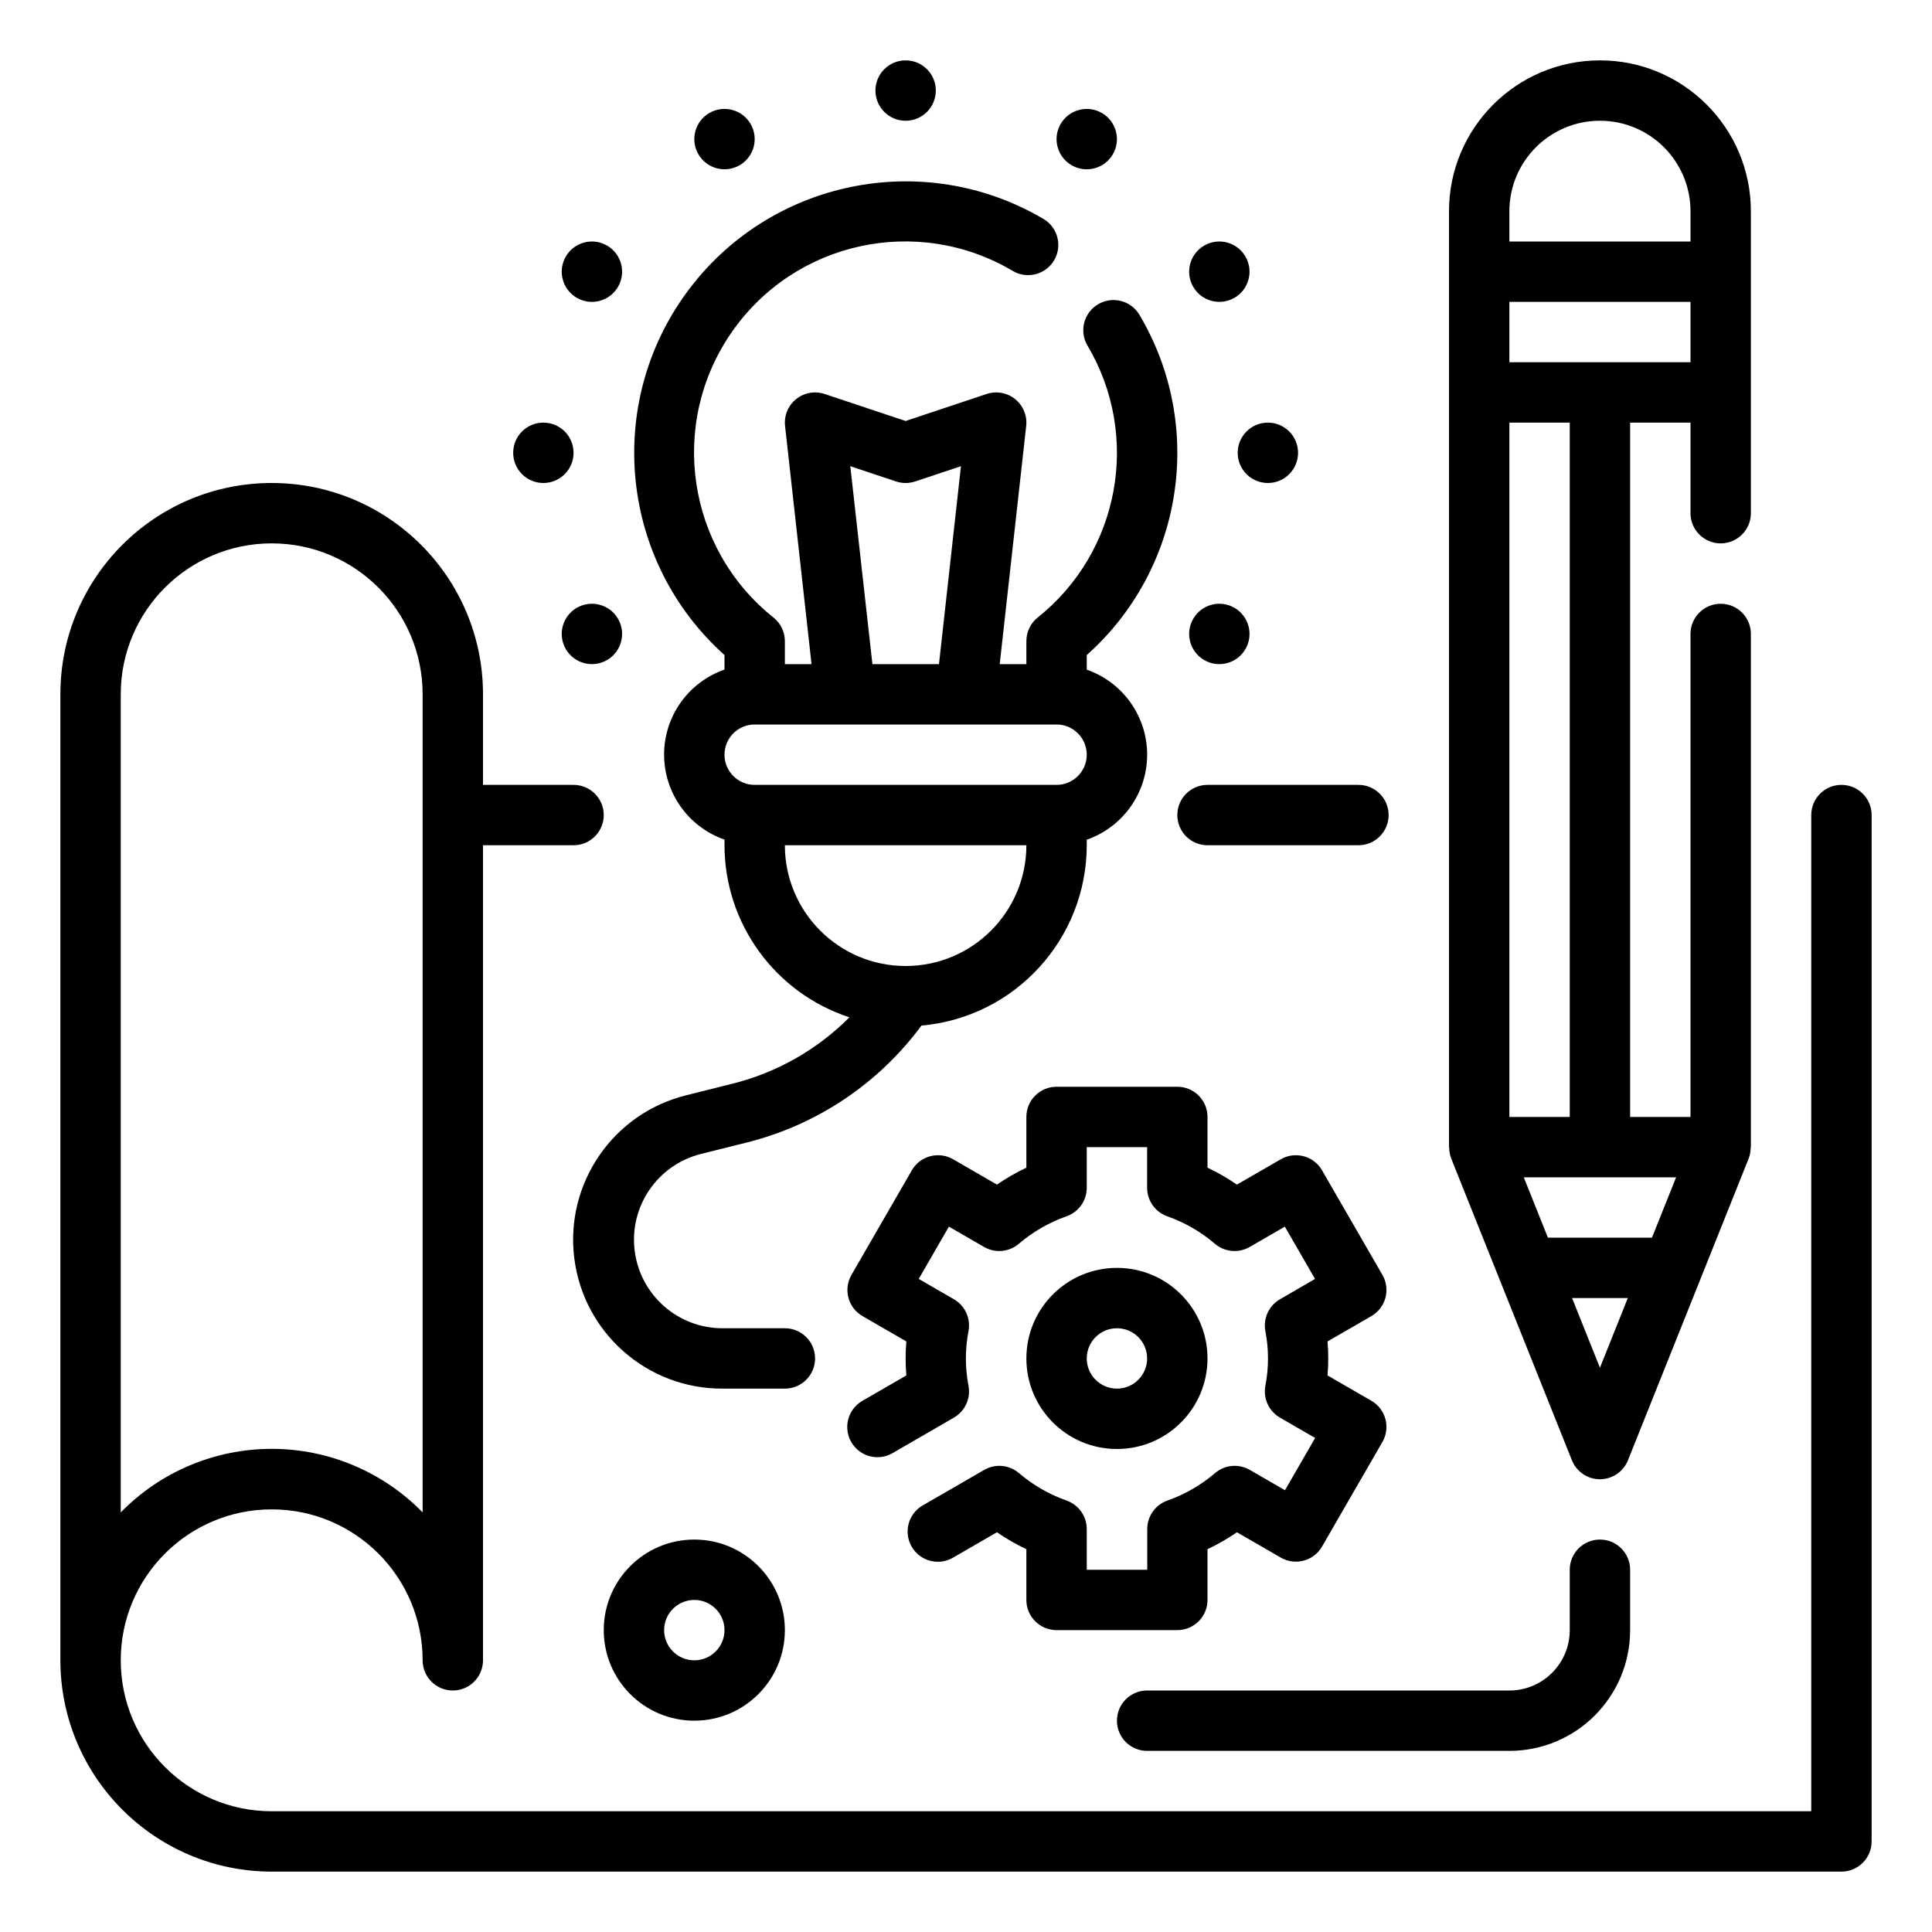
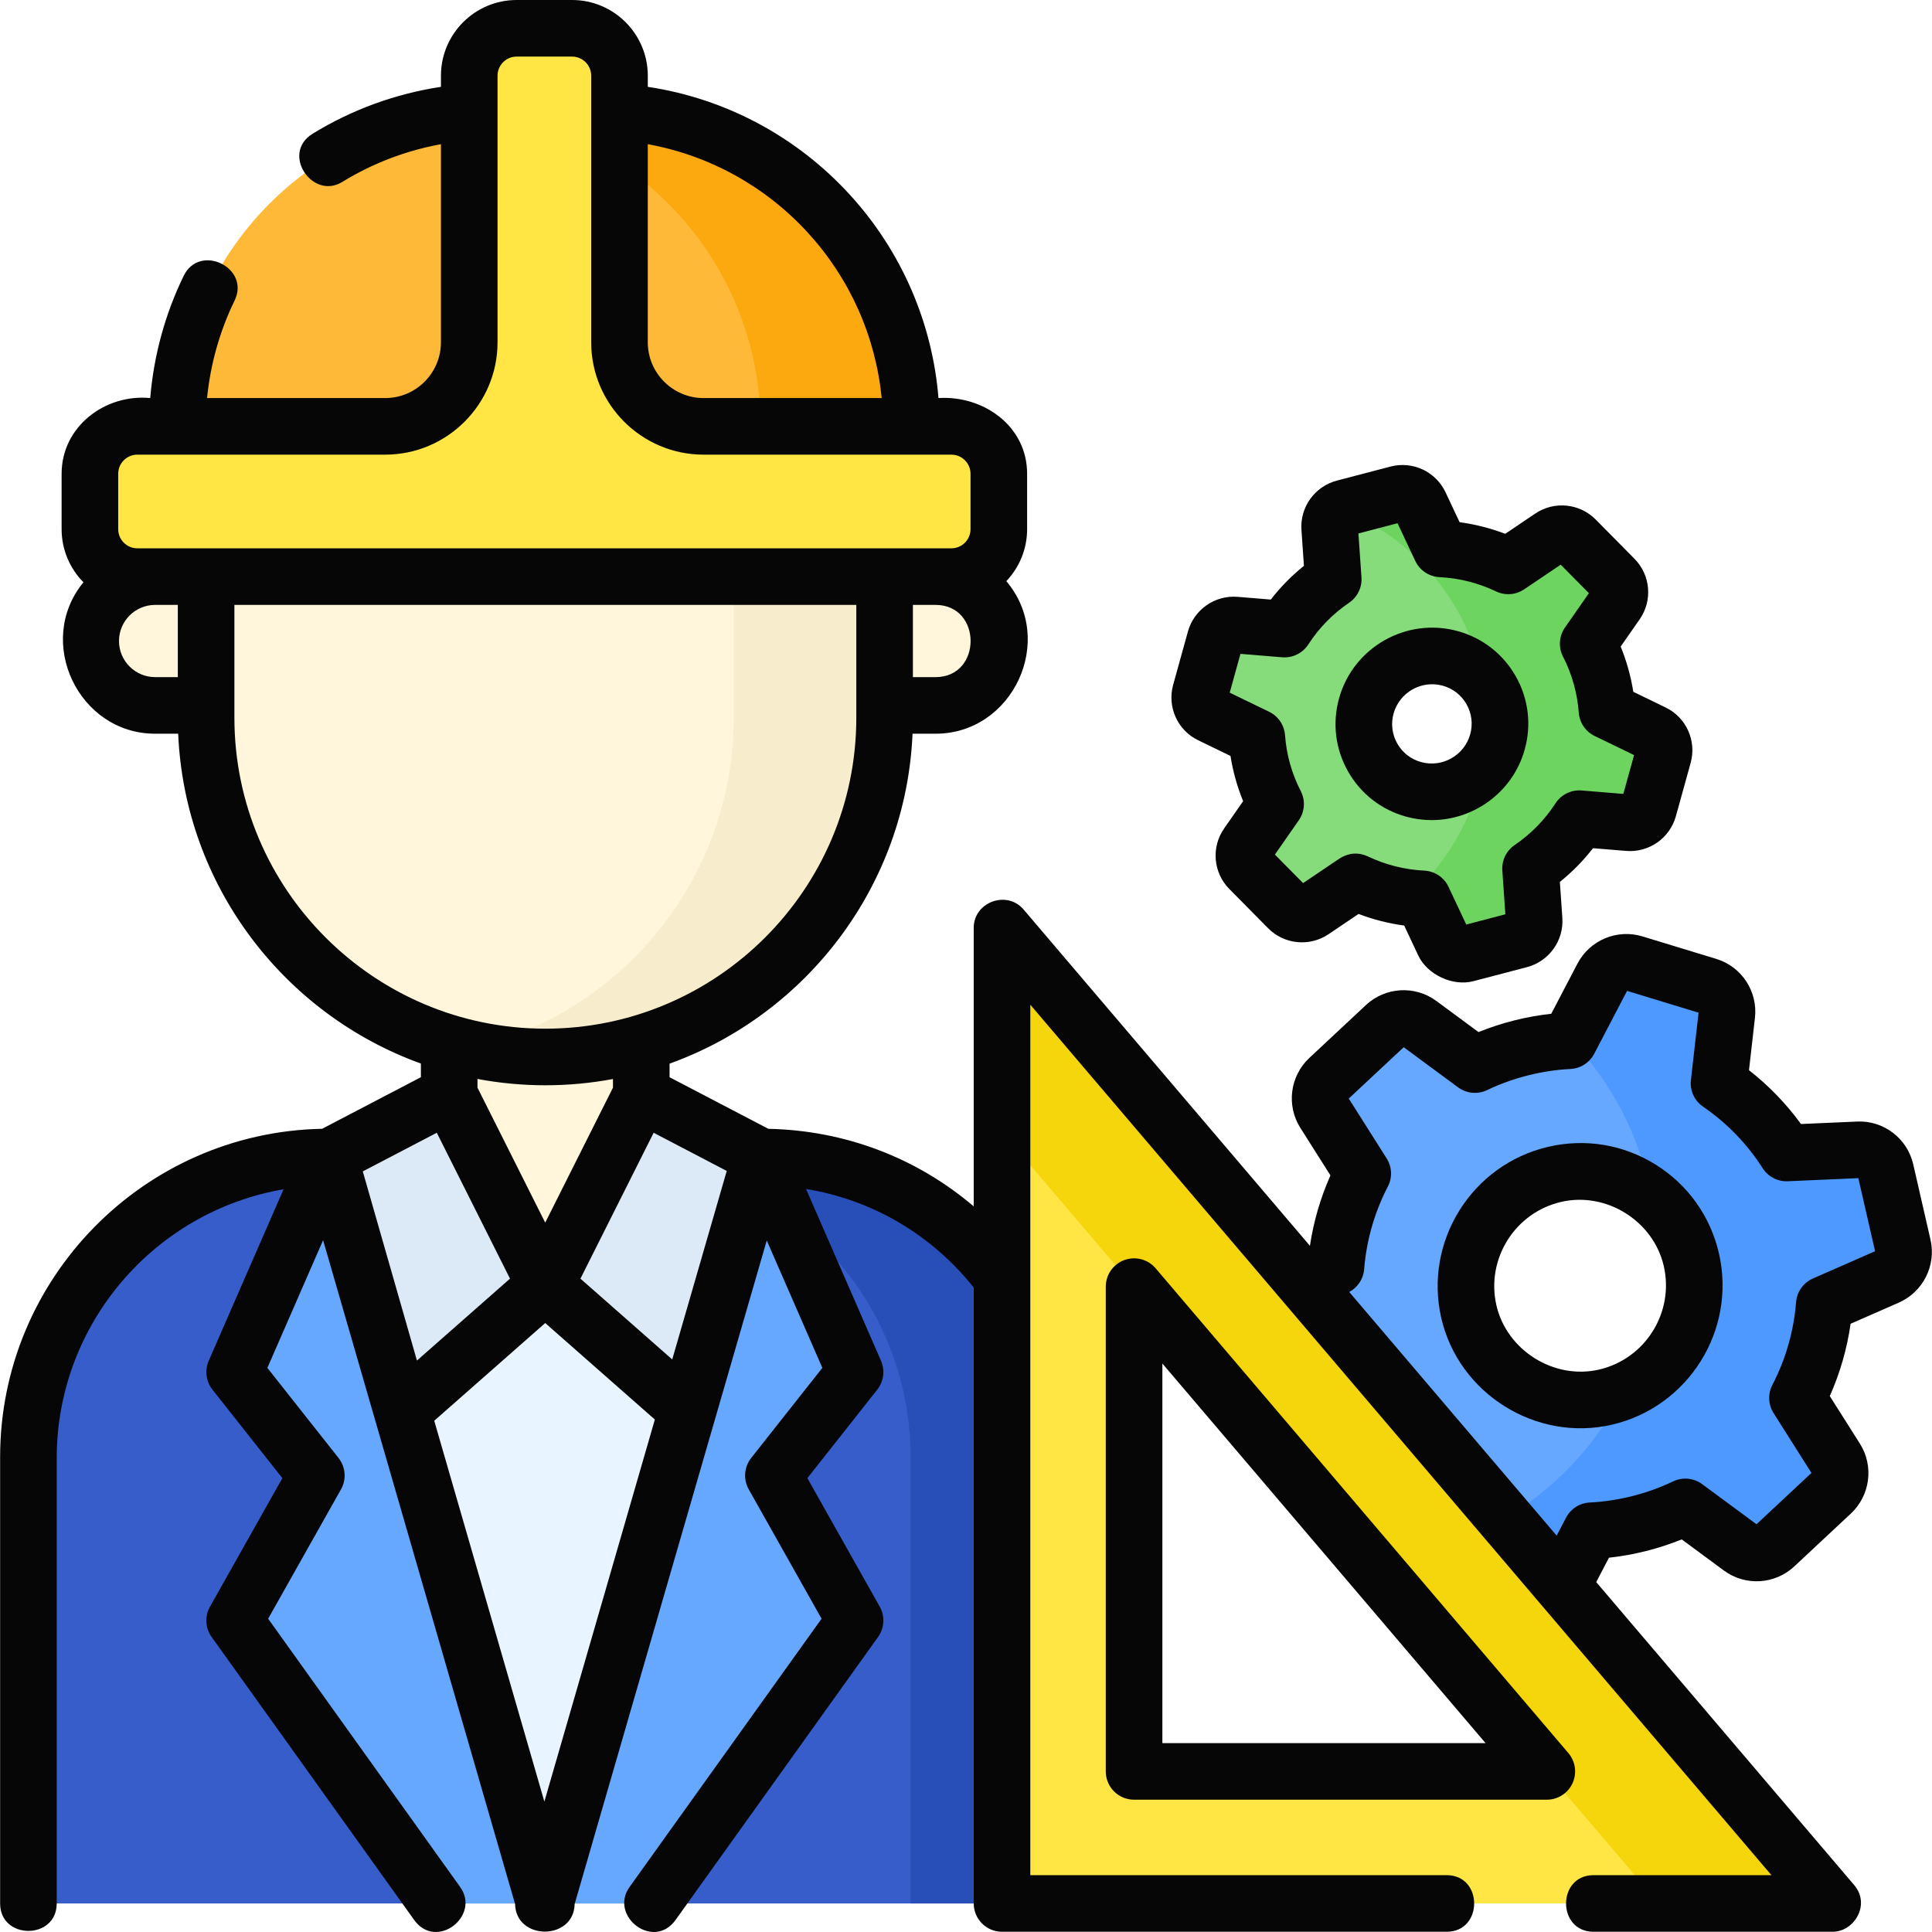
- <svg xmlns="http://www.w3.org/2000/svg" viewBox="0 0 64 64" width="512" height="512">
-   <g id="Outline">
+ <svg xmlns="http://www.w3.org/2000/svg" id="Layer_1" enable-background="new 0 0 512.064 512.064" height="512" viewBox="0 0 512.064 512.064" width="512">
+   <g>
    <g>
-       <path d="M40,28h5a1,1,0,0,0,0-2H40a1,1,0,0,0,0,2Z" />
-       <path d="M61,26a1,1,0,0,0-1,1V60H9a5,5,0,1,1,5-5,1,1,0,0,0,2,0V28h3a1,1,0,0,0,0-2H16V23A7,7,0,0,0,2,23V55a7.008,7.008,0,0,0,7,7H61a1,1,0,0,0,1-1V27A1,1,0,0,0,61,26ZM4,23a5,5,0,0,1,10,0v27.1a6.991,6.991,0,0,0-10,0Z" />
-       <path d="M48.071,38.372l1.6,4v0l2.4,6a1,1,0,0,0,1.858,0l2.4-6v0l1.6-4a.988.988,0,0,0,.063-.334c0-.013.008-.024.008-.038V21a1,1,0,0,0-2,0V37H54V14h2v3a1,1,0,0,0,2,0V7A5,5,0,0,0,48,7V38c0,.014.007.025.008.039A.987.987,0,0,0,48.071,38.372ZM52.077,43h1.846L53,45.308Zm2.646-2H51.277l-.8-2h5.046ZM52,37H50V14h2ZM50,12V10h6v2Zm0-5a3,3,0,0,1,6,0V8H50Z" />
-       <path d="M24,21.7v.481a2.982,2.982,0,0,0,0,5.632V28a6.007,6.007,0,0,0,4.138,5.7,8.3,8.3,0,0,1-3.879,2.2l-1.525.382A4.931,4.931,0,0,0,23.93,46H26a1,1,0,0,0,0-2H23.93a2.931,2.931,0,0,1-.71-5.774l1.525-.381a10.3,10.3,0,0,0,5.779-3.871A6.005,6.005,0,0,0,36,28v-.184a2.982,2.982,0,0,0,0-5.632V21.7a8.972,8.972,0,0,0,1.747-11.269,1,1,0,0,0-1.723,1.017,6.972,6.972,0,0,1-1.65,9.009,1,1,0,0,0-.374.78V22h-.883l.877-7.89a1,1,0,0,0-1.31-1.059L30,13.946l-2.684-.895a1,1,0,0,0-1.31,1.059L26.883,22H26v-.76a1,1,0,0,0-.374-.78A6.993,6.993,0,0,1,33.549,8.975a1,1,0,1,0,1.017-1.723A8.994,8.994,0,0,0,24,21.7ZM30,32a4,4,0,0,1-4-4h8A4,4,0,0,1,30,32ZM28.167,15.443l1.517.506a1,1,0,0,0,.632,0l1.517-.506L31.105,22H28.9ZM28,24h7a1,1,0,0,1,0,2H25a1,1,0,0,1,0-2Z" />
-       <circle cx="18" cy="15" r="1" />
-       <circle cx="42" cy="15" r="1" />
-       <circle cx="30" cy="3" r="1" />
-       <path d="M19.108,9.866A1,1,0,1,0,18.742,8.5,1,1,0,0,0,19.108,9.866Z" />
-       <path d="M39.892,21.866a1,1,0,1,0-.366-1.366A1,1,0,0,0,39.892,21.866Z" />
-       <circle cx="36" cy="4.608" r="1" transform="translate(0.034 9.475) rotate(-15)" />
-       <path d="M40.892,9.866A1,1,0,1,0,39.526,9.5,1,1,0,0,0,40.892,9.866Z" />
-       <path d="M20.474,20.5a1,1,0,1,0-.366,1.366A1,1,0,0,0,20.474,20.5Z" />
-       <path d="M24.5,5.474a1,1,0,1,0-1.366-.366A1,1,0,0,0,24.5,5.474Z" />
-       <path d="M35,54h4a1,1,0,0,0,1-1V51.319a6.87,6.87,0,0,0,.974-.561l1.454.84a1,1,0,0,0,1.366-.366l2-3.464a1,1,0,0,0-.366-1.366l-1.452-.839c.016-.189.024-.376.024-.563s-.008-.374-.024-.563l1.452-.839a1,1,0,0,0,.366-1.366l-2-3.464a1,1,0,0,0-1.366-.366l-1.454.84A6.87,6.87,0,0,0,40,38.681V37a1,1,0,0,0-1-1H35a1,1,0,0,0-1,1v1.681a6.87,6.87,0,0,0-.974.561l-1.454-.84a1,1,0,0,0-1.366.366l-2,3.464a1,1,0,0,0,.366,1.366l1.452.839c-.016.189-.024.376-.024.563s.008.374.024.563l-1.452.839a1,1,0,1,0,1,1.732L31.6,46.96a1,1,0,0,0,.484-1.047,4.78,4.78,0,0,1,0-1.826A1,1,0,0,0,31.6,43.04l-1.166-.674,1-1.732,1.166.674a1,1,0,0,0,1.15-.106,4.994,4.994,0,0,1,1.58-.911A1,1,0,0,0,36,39.349V38h2v1.349a1,1,0,0,0,.666.942,4.994,4.994,0,0,1,1.58.911,1,1,0,0,0,1.15.106l1.166-.674,1,1.732L42.4,43.04a1,1,0,0,0-.484,1.047,4.78,4.78,0,0,1,0,1.826A1,1,0,0,0,42.4,46.96l1.166.674-1,1.732L41.4,48.692a1,1,0,0,0-1.15.106,4.994,4.994,0,0,1-1.58.911,1,1,0,0,0-.666.942V52H36V50.651a1,1,0,0,0-.666-.942,4.994,4.994,0,0,1-1.58-.911,1,1,0,0,0-1.15-.106l-2.032,1.174a1,1,0,1,0,1,1.732l1.454-.84a6.87,6.87,0,0,0,.974.561V53A1,1,0,0,0,35,54Z" />
-       <path d="M40,45a3,3,0,1,0-3,3A3,3,0,0,0,40,45Zm-4,0a1,1,0,1,1,1,1A1,1,0,0,1,36,45Z" />
-       <path d="M38,58H50a4,4,0,0,0,4-4V52a1,1,0,0,0-2,0v2a2,2,0,0,1-2,2H38a1,1,0,0,0,0,2Z" />
-       <path d="M20,54a3,3,0,1,0,3-3A3,3,0,0,0,20,54Zm4,0a1,1,0,1,1-1-1A1,1,0,0,1,24,54Z" />
+       <path d="m412.863 422.658 8.854-16.936c3.835-.19 7.708-.723 11.583-1.625 4.717-1.098 9.192-2.689 13.39-4.699l14.672 10.827c2.757 2.034 6.576 1.807 9.087-.539l14.992-14.008c2.512-2.347 3.003-6.148 1.17-9.044l-10.199-16.112c3.946-7.623 6.41-16.04 7.104-24.796l16.733-7.341c3.145-1.38 4.869-4.805 4.103-8.151l-4.573-19.969c-.766-3.346-3.806-5.662-7.232-5.511l-19.041.836c-4.711-7.37-10.826-13.621-17.89-18.469l2.069-18.185c.388-3.414-1.706-6.613-4.984-7.611l-19.565-5.961c-3.278-.999-6.809.486-8.402 3.533l-8.853 16.936c-3.835.19-7.708.723-11.583 1.625-4.717 1.098-9.192 2.689-13.39 4.699l-14.672-10.827c-2.757-2.034-6.576-1.808-9.087.539l-14.992 14.008c-2.512 2.347-3.003 6.148-1.17 9.044l10.199 16.112c-3.946 7.623-6.41 16.04-7.103 24.796l-16.733 7.341c-3.145 1.38-4.869 4.805-4.103 8.151l4.573 19.968c.766 3.346 3.806 5.662 7.232 5.511l19.041-.836c4.711 7.369 10.826 13.621 17.89 18.468l-2.069 18.185c-.388 3.414 1.706 6.613 4.984 7.611l19.565 5.961c3.277 1.001 6.807-.484 8.4-3.531zm-23.556-75.013c-3.733-16.301 6.444-32.591 22.731-36.384 16.288-3.793 32.518 6.347 36.252 22.649 3.733 16.301-6.444 32.591-22.731 36.384-16.289 3.793-32.519-6.347-36.252-22.649z" fill="#66a8ff" />
+       <path d="m504.351 330.233-4.573-19.969c-.766-3.346-3.806-5.662-7.232-5.511l-19.041.836c-4.711-7.369-10.826-13.621-17.89-18.469l2.068-18.185c.388-3.414-1.706-6.613-4.984-7.611l-19.565-5.961c-3.278-.999-6.809.486-8.402 3.533l-8.602 16.454c10.859 11.265 18.507 25.632 21.492 41.648 5.189 4.109 9.071 9.944 10.666 16.91 3.354 14.642-4.519 29.267-17.958 34.844-10.105 20.078-28.233 35.409-50.184 41.794l-.236 2.071c-.388 3.414 1.706 6.613 4.984 7.611l19.565 5.961c3.278.999 6.809-.486 8.402-3.533l8.854-16.936c3.835-.19 7.708-.723 11.583-1.625 4.717-1.098 9.192-2.689 13.39-4.699l14.672 10.827c2.757 2.034 6.576 1.807 9.087-.539l14.992-14.008c2.512-2.347 3.003-6.148 1.17-9.044l-10.199-16.112c3.946-7.623 6.41-16.04 7.104-24.796l16.733-7.341c3.146-1.379 4.871-4.805 4.104-8.15z" fill="#4d99ff" />
+       <g>
+         <g>
+           <g>
+             <g>
+               <g>
+                 <g>
+                   <path d="m7.532 504.5v-117.988c0-44.101 35.751-79.852 79.852-79.852h114.107c44.101 0 79.852 35.751 79.852 79.852v117.988z" fill="#e8f4ff" />
+                 </g>
+               </g>
+               <path d="m144.281 340.705-25.037-41.038v-45.214h50.074l.381 45.214z" fill="#fff6db" />
+               <g>
+                 <path d="m247.977 186.966h-206.866c-9.427 0-17.069-7.642-17.069-17.069 0-9.427 7.642-17.069 17.069-17.069h206.866c9.427 0 17.069 7.642 17.069 17.069 0 9.427-7.642 17.069-17.069 17.069z" fill="#fff6db" />
+                 <path d="m144.544 280.144c-49.659 0-89.916-40.257-89.916-89.916v-66.438c0-49.659 40.257-89.916 89.916-89.916 49.659 0 89.916 40.257 89.916 89.916v66.438c0 49.659-40.257 89.916-89.916 89.916z" fill="#fff6db" />
+                 <path d="m144.544 33.874c-6.875 0-13.568.775-20 2.236 40.032 9.093 69.916 44.896 69.916 87.68v66.438c0 42.785-29.884 78.587-69.916 87.68 6.432 1.461 13.125 2.236 20 2.236 49.659 0 89.916-40.257 89.916-89.916v-66.438c0-49.659-40.257-89.916-89.916-89.916z" fill="#f7eccb" />
+                 <path d="m241.564 113.004h-194.567c0-46.127 37.393-83.52 83.52-83.52h27.527c46.127-.001 83.52 37.393 83.52 83.52z" fill="#ffb938" />
+                 <path d="m158.044 29.483h-27.527c-2.1 0-4.175.104-6.237.256 43.211 3.194 77.283 39.237 77.283 83.264h40c.001-46.126-37.392-83.52-83.519-83.52z" fill="#fca90f" />
+                 <path d="m252.164 113.004h-65.686c-12.308 0-22.286-9.978-22.286-22.286v-70.65c0-6.941-5.627-12.568-12.568-12.568h-14.689c-6.941 0-12.568 5.627-12.568 12.568v70.65c0 12.308-9.978 22.286-22.286 22.286h-65.683c-6.941 0-12.568 5.627-12.568 12.568v14.689c0 6.941 5.627 12.567 12.567 12.567h215.767c6.941 0 12.567-5.627 12.567-12.567v-14.689c.001-6.942-5.626-12.568-12.567-12.568z" fill="#ffe645" />
+               </g>
+             </g>
+           </g>
+           <path d="m7.532 504.5v-118.303c0-43.928 35.61-79.538 79.538-79.538l57.211 197.841 57.211-197.841h.314c43.928 0 79.538 35.61 79.538 79.538v118.303z" fill="#365dca" />
+           <g>
+             <path d="m201.806 306.659h-.314l-2.646 9.152c25.266 13.324 42.499 39.836 42.499 70.385v118.304h40v-118.303c-.001-43.927-35.611-79.538-79.539-79.538z" fill="#284eb8" />
+           </g>
+           <path d="m144.471 340.705-37.907 33.367-19.304-67.413 31.793-16.605z" fill="#dceaf7" />
+           <path d="m144.544 340.705 37.907 33.367 19.304-67.413-31.793-16.605z" fill="#dceaf7" />
+           <g fill="#66a8ff">
+             <path d="m144.018 504.5h.263l-57.211-197.841-24.874 57.008 21.644 27.404-21.644 38.439 53.67 74.99" />
+             <path d="m144.806 504.5h-.262l57.211-197.841 24.873 57.008-21.644 27.404 21.644 38.439-53.669 74.99" />
+           </g>
+         </g>
+         <g>
+           <g>
+             <path d="m347.932 241.382 11.333-7.65c2.479 1.185 5.098 2.167 7.844 2.916 3.343.913 6.701 1.433 10.027 1.596l5.554 11.806c1.043 2.218 3.525 3.374 5.904 2.751l14.201-3.719c2.379-.623 3.981-2.848 3.812-5.295l-.941-13.611c5.076-3.456 9.49-7.916 12.905-13.193l13.03 1.07c2.449.201 4.699-1.369 5.355-3.735l3.913-14.125c.656-2.367-.47-4.858-2.678-5.929l-12.27-5.949c-.459-6.241-2.182-12.256-4.98-17.71l7.487-10.743c1.406-2.017 1.175-4.743-.549-6.486l-10.289-10.406c-1.724-1.744-4.451-2.01-6.49-.633l-11.333 7.65c-2.479-1.185-5.098-2.167-7.844-2.917-3.343-.913-6.701-1.433-10.027-1.596l-5.553-11.806c-1.043-2.218-3.524-3.374-5.904-2.751l-14.201 3.719c-2.379.623-3.981 2.848-3.812 5.295l.941 13.611c-5.076 3.457-9.49 7.917-12.905 13.193l-13.03-1.07c-2.449-.201-4.699 1.369-5.355 3.735l-3.913 14.125c-.656 2.367.47 4.858 2.678 5.929l12.27 5.949c.459 6.241 2.182 12.256 4.98 17.71l-7.487 10.743c-1.406 2.017-1.175 4.743.549 6.486l10.289 10.406c1.722 1.744 4.45 2.011 6.489.634zm14.201-54.27c2.657-9.591 12.593-15.24 22.193-12.619 9.6 2.622 15.229 12.522 12.573 22.112-2.657 9.591-12.593 15.24-22.193 12.619-9.601-2.621-15.23-12.521-12.573-22.112z" fill="#86db7b" />
+           </g>
+           <path d="m265.578 245.915v258.585h220.162zm35 95.098 109.395 128.487h-109.395z" fill="#ffe645" />
+           <g>
+             <path d="m265.578 245.915v54.099l35 41.108v-.109l109.395 128.487h-.093l29.8 35h46.06z" fill="#f5d60c" />
+           </g>
+         </g>
+       </g>
+       <path d="m438.191 194.264-12.27-5.95c-.459-6.241-2.182-12.256-4.98-17.71l7.487-10.743c1.406-2.017 1.175-4.743-.549-6.486l-10.289-10.406c-1.724-1.744-4.451-2.01-6.49-.633l-11.333 7.65c-2.479-1.185-5.098-2.167-7.844-2.917-3.343-.913-6.701-1.433-10.027-1.596l-5.553-11.806c-1.043-2.218-3.524-3.374-5.904-2.751l-14.201 3.719c-.31.081-.605.192-.886.324 19.12 7.496 33.546 24.334 37.64 44.908 3.919 4.399 5.601 10.627 3.908 16.738-.758 2.735-2.122 5.134-3.887 7.128-2.662 13.514-9.781 25.419-19.76 34.141 1.297.173 2.594.307 3.884.37l5.554 11.806c1.043 2.218 3.524 3.374 5.904 2.751l14.202-3.719c2.379-.623 3.981-2.849 3.812-5.296l-.941-13.611c5.076-3.456 9.49-7.916 12.905-13.193l13.03 1.07c2.449.201 4.699-1.369 5.355-3.735l3.913-14.125c.654-2.365-.472-4.857-2.68-5.928z" fill="#6dd45f" />
+     </g>
+     <g fill="#060606">
+       <path d="m511.662 328.559-4.573-19.97c-1.575-6.874-7.847-11.654-14.872-11.329l-14.874.653c-3.917-5.379-8.532-10.155-13.784-14.265l1.578-13.867c.796-7.006-3.516-13.58-10.251-15.632l-19.564-5.96c-6.729-2.052-13.973.993-17.235 7.233l-6.936 13.268c-6.642.735-13.07 2.353-19.284 4.853l-11.179-8.25c-5.661-4.177-13.511-3.719-18.661 1.095l-14.993 14.008c-5.141 4.804-6.144 12.6-2.385 18.536l7.977 12.602c-2.658 5.977-4.474 12.225-5.438 18.662l-75.898-89.144c-4.43-5.2-13.211-1.973-13.211 4.862v73.831c-15.087-12.858-34.096-20.145-54.431-20.561l-26.185-13.676v-3.595c36.3-13.072 62.665-47.121 64.4-87.448h6.114c20.443 0 32.043-24.74 18.742-40.432 3.407-3.598 5.513-8.44 5.513-13.775v-14.688c0-12.708-11.641-20.81-23.491-20.068-1.644-20.024-9.824-38.927-23.48-53.874-14.144-15.482-33.018-25.521-53.566-28.615v-2.946c-.002-11.065-9.005-20.067-20.07-20.067h-14.688c-11.065 0-20.067 9.002-20.067 20.068v2.948c-12.018 1.823-23.658 6.057-34.015 12.431-8.467 5.212-.059 17.651 7.863 12.774 7.999-4.923 16.916-8.316 26.151-10.001v52.498c0 8.153-6.633 14.786-14.786 14.786h-47.203c.893-8.977 3.364-17.785 7.291-25.826 4.255-8.713-9.225-15.297-13.479-6.582-4.921 10.078-7.942 21.153-8.878 32.408-11.893-1.153-23.484 7.495-23.484 20.068v14.688c0 5.479 2.212 10.448 5.784 14.073-12.928 15.751-1.276 40.133 18.996 40.133h6.115c1.734 40.3 28.066 74.331 64.328 87.422v3.62l-26.176 13.671c-47.215.905-85.346 39.589-85.346 87.017v.314 117.99c0 9.697 15 9.697 15 0v-117.988c0-35.726 26.034-65.467 60.123-71.298l-19.833 45.453c-1.106 2.537-.727 5.477.988 7.648l18.527 23.458-19.177 34.058c-1.43 2.539-1.26 5.675.437 8.044l53.67 74.99c5.862 8.192 17.697-1.047 12.197-8.73l-50.891-71.106 19.302-34.278c1.493-2.651 1.236-5.941-.649-8.328l-18.858-23.876 14.769-33.847 50.885 175.962c.206 9.729 15.581 9.727 15.784-.002l50.918-175.883 14.734 33.768-18.857 23.876c-1.886 2.387-2.143 5.677-.649 8.328l19.301 34.278-50.89 71.106c-5.5 7.683 6.335 16.922 12.197 8.729l53.669-74.99c1.696-2.369 1.866-5.506.437-8.044l-19.176-34.058 18.526-23.458c1.715-2.171 2.095-5.111.988-7.648l-19.866-45.532c17.482 2.853 33.176 12.003 44.443 26.119v163.249c0 4.142 3.357 7.5 7.5 7.5h117.866c9.697 0 9.697-15 0-15h-110.368v-230.707l135.207 158.804c.006.007.011.013.017.02l61.202 71.883h-47.157c-9.697 0-9.697 15 0 15h63.393c5.702 0 10.104-7.202 5.711-12.362l-68.381-80.315 3.377-6.46c6.642-.735 13.07-2.353 19.284-4.853l11.179 8.249c5.663 4.178 13.512 3.718 18.66-1.095l14.992-14.007c5.141-4.803 6.145-12.598 2.387-18.537l-7.978-12.601c2.728-6.132 4.575-12.549 5.519-19.165l12.771-5.604c6.435-2.822 9.969-9.842 8.401-16.691zm-385.108-42.587c5.833 1.094 11.845 1.672 17.99 1.672 6.12 0 12.108-.573 17.918-1.658v2.292l-17.954 35.778-17.954-35.778zm51.616 74.34-24.328-21.414 19.404-38.667 19.372 10.118zm-33.662-9.647 29.056 25.576-29.282 101.261-29.19-100.943zm103.468-171.199h-6.017v-19.139h6.017c12.37 0 12.37 19.139 0 19.139zm-33.791-117.719c11.123 12.175 17.901 27.492 19.503 43.757h-47.21c-8.152 0-14.785-6.633-14.785-14.786v-52.5c16.284 2.953 31.193 11.16 42.492 23.529zm-182.855 63.824c0-2.794 2.273-5.068 5.067-5.068h65.686c16.424 0 29.786-13.362 29.786-29.786v-70.65c0-2.794 2.273-5.068 5.067-5.068h14.688c2.795 0 5.068 2.273 5.068 5.068v70.65c0 16.424 13.361 29.786 29.785 29.786h65.686c2.794 0 5.067 2.273 5.067 5.068v14.688c0 2.794-2.273 5.067-5.067 5.067h-215.766c-2.794 0-5.067-2.273-5.067-5.067zm.211 44.326c0-5.277 4.293-9.57 9.569-9.57h6.018v19.139h-6.018c-5.276 0-9.569-4.293-9.569-9.569zm30.587 20.331v-29.9h164.832v29.9c0 45.444-36.972 82.416-82.416 82.416s-82.416-36.972-82.416-82.416zm53.641 110.002 19.404 38.667-24.664 21.709-14.354-50.132zm364.732 38.627c-2.53 1.11-4.245 3.521-4.463 6.276-.607 7.674-2.723 15.055-6.287 21.94-1.226 2.368-1.103 5.208.323 7.46l10.04 15.858-14.562 13.605-14.41-10.633c-2.231-1.646-5.189-1.927-7.692-.73-6.823 3.267-14.566 5.225-22.104 5.598-2.656.131-5.044 1.66-6.275 4.016l-2.488 4.759-54.979-64.574c2.244-1.198 3.751-3.448 3.954-6.01.607-7.671 2.723-15.053 6.288-21.94 1.225-2.367 1.102-5.207-.324-7.458l-10.039-15.859 14.562-13.605 14.409 10.633c2.231 1.647 5.189 1.929 7.691.73 6.824-3.267 14.566-5.224 22.106-5.598 2.656-.131 5.044-1.66 6.275-4.017l8.719-16.679 18.952 5.773-2.034 17.87c-.313 2.757.921 5.462 3.209 7.032 6.357 4.363 11.679 9.855 15.814 16.325 1.441 2.254 3.973 3.569 6.648 3.453l18.706-.822 4.436 19.368z" />
+       <path d="m438.845 308.689c-8.551-5.342-18.675-7.021-28.508-4.732-20.274 4.722-32.988 25.071-28.341 45.363 4.601 20.091 25.192 32.95 45.264 28.279 20.274-4.722 32.988-25.071 28.341-45.364-2.255-9.842-8.206-18.204-16.756-23.546zm-14.988 54.3c-12.011 2.799-24.517-5.13-27.24-17.019-2.808-12.259 4.873-24.553 17.122-27.405 11.966-2.789 24.49 5.012 27.24 17.018 2.808 12.26-4.873 24.554-17.122 27.406z" />
+       <path d="m317.568 196.202 8.568 4.155c.646 4.117 1.765 8.125 3.349 11.987l-5.033 7.224c-3.476 4.984-2.899 11.734 1.368 16.049l10.288 10.407c4.255 4.304 10.993 4.968 16.02 1.576l7.948-5.365c3.91 1.49 7.942 2.517 12.097 3.08l3.73 7.931c2.401 5.103 9.148 8.237 14.591 6.813l14.201-3.719c5.86-1.535 9.812-7.03 9.395-13.068l-.658-9.521c3.277-2.639 6.213-5.629 8.779-8.942l8.776.72c6.056.5 11.583-3.377 13.196-9.208l3.914-14.126c1.621-5.856-1.169-12.03-6.634-14.679l-8.568-4.155c-.646-4.117-1.765-8.125-3.349-11.987l5.033-7.224c3.474-4.983 2.899-11.732-1.368-16.048l-10.289-10.407c-4.259-4.305-10.994-4.968-16.02-1.576l-7.948 5.365c-3.909-1.491-7.941-2.518-12.096-3.08l-3.73-7.931c-2.581-5.485-8.716-8.352-14.591-6.813l-14.201 3.719c-5.86 1.535-9.812 7.031-9.395 13.068l.658 9.521c-3.277 2.639-6.213 5.629-8.779 8.942l-8.776-.72c-6.041-.5-11.581 3.376-13.197 9.208l-3.913 14.125c-1.621 5.856 1.169 12.03 6.634 14.679zm11.209-22.902 11.07.909c2.741.231 5.409-1.08 6.91-3.4 2.835-4.382 6.479-8.106 10.829-11.068 2.203-1.5 3.444-4.057 3.261-6.716l-.804-11.633 10.366-2.715 4.698 9.989c1.181 2.509 3.649 4.163 6.42 4.299 5.262.271 10.263 1.534 15.004 3.789 2.4 1.146 5.228.937 7.431-.551l9.694-6.543 7.473 7.558-6.342 9.102c-1.586 2.276-1.786 5.242-.52 7.711 2.387 4.653 3.791 9.645 4.173 14.837.196 2.668 1.8 5.031 4.207 6.198l10.455 5.069-2.85 10.285-11.069-.909c-2.729-.225-5.409 1.08-6.91 3.4-2.835 4.382-6.479 8.106-10.829 11.068-2.203 1.5-3.444 4.057-3.261 6.716l.804 11.633-10.367 2.715-4.699-9.989c-1.181-2.51-3.649-4.163-6.42-4.299-5.261-.272-10.261-1.534-15.001-3.788-2.526-1.136-5.003-.953-7.432.55l-9.694 6.543-7.473-7.558 6.342-9.101c1.586-2.276 1.786-5.243.52-7.711-2.387-4.653-3.791-9.645-4.173-14.837-.196-2.668-1.8-5.031-4.207-6.198l-10.455-5.069z" />
+       <path d="m372.73 216.459c2.241.612 4.496.904 6.718.904 11.215 0 21.547-7.449 24.679-18.756 1.821-6.574.97-13.457-2.398-19.379-3.367-5.922-8.846-10.173-15.427-11.971-13.56-3.702-27.643 4.306-31.396 17.852-1.821 6.574-.97 13.457 2.398 19.379 3.367 5.923 8.845 10.174 15.426 11.971zm-3.37-27.345c1.554-5.604 7.384-8.917 12.99-7.385 2.706.739 4.957 2.484 6.339 4.915 1.382 2.43 1.73 5.257.982 7.96-1.553 5.604-7.377 8.917-12.99 7.386-2.706-.739-4.957-2.484-6.339-4.915-1.381-2.431-1.73-5.258-.982-7.961z" />
+       <path d="m416.781 472.645c1.227-2.655.798-5.78-1.098-8.007l-109.394-128.487c-2.038-2.393-5.35-3.262-8.302-2.177-2.949 1.086-4.909 3.896-4.909 7.039v128.487c0 4.142 3.357 7.5 7.5 7.5h109.395c2.924 0 5.582-1.7 6.808-4.355zm-108.703-10.645v-100.608l85.659 100.608z" />
    </g>
  </g>
</svg>
